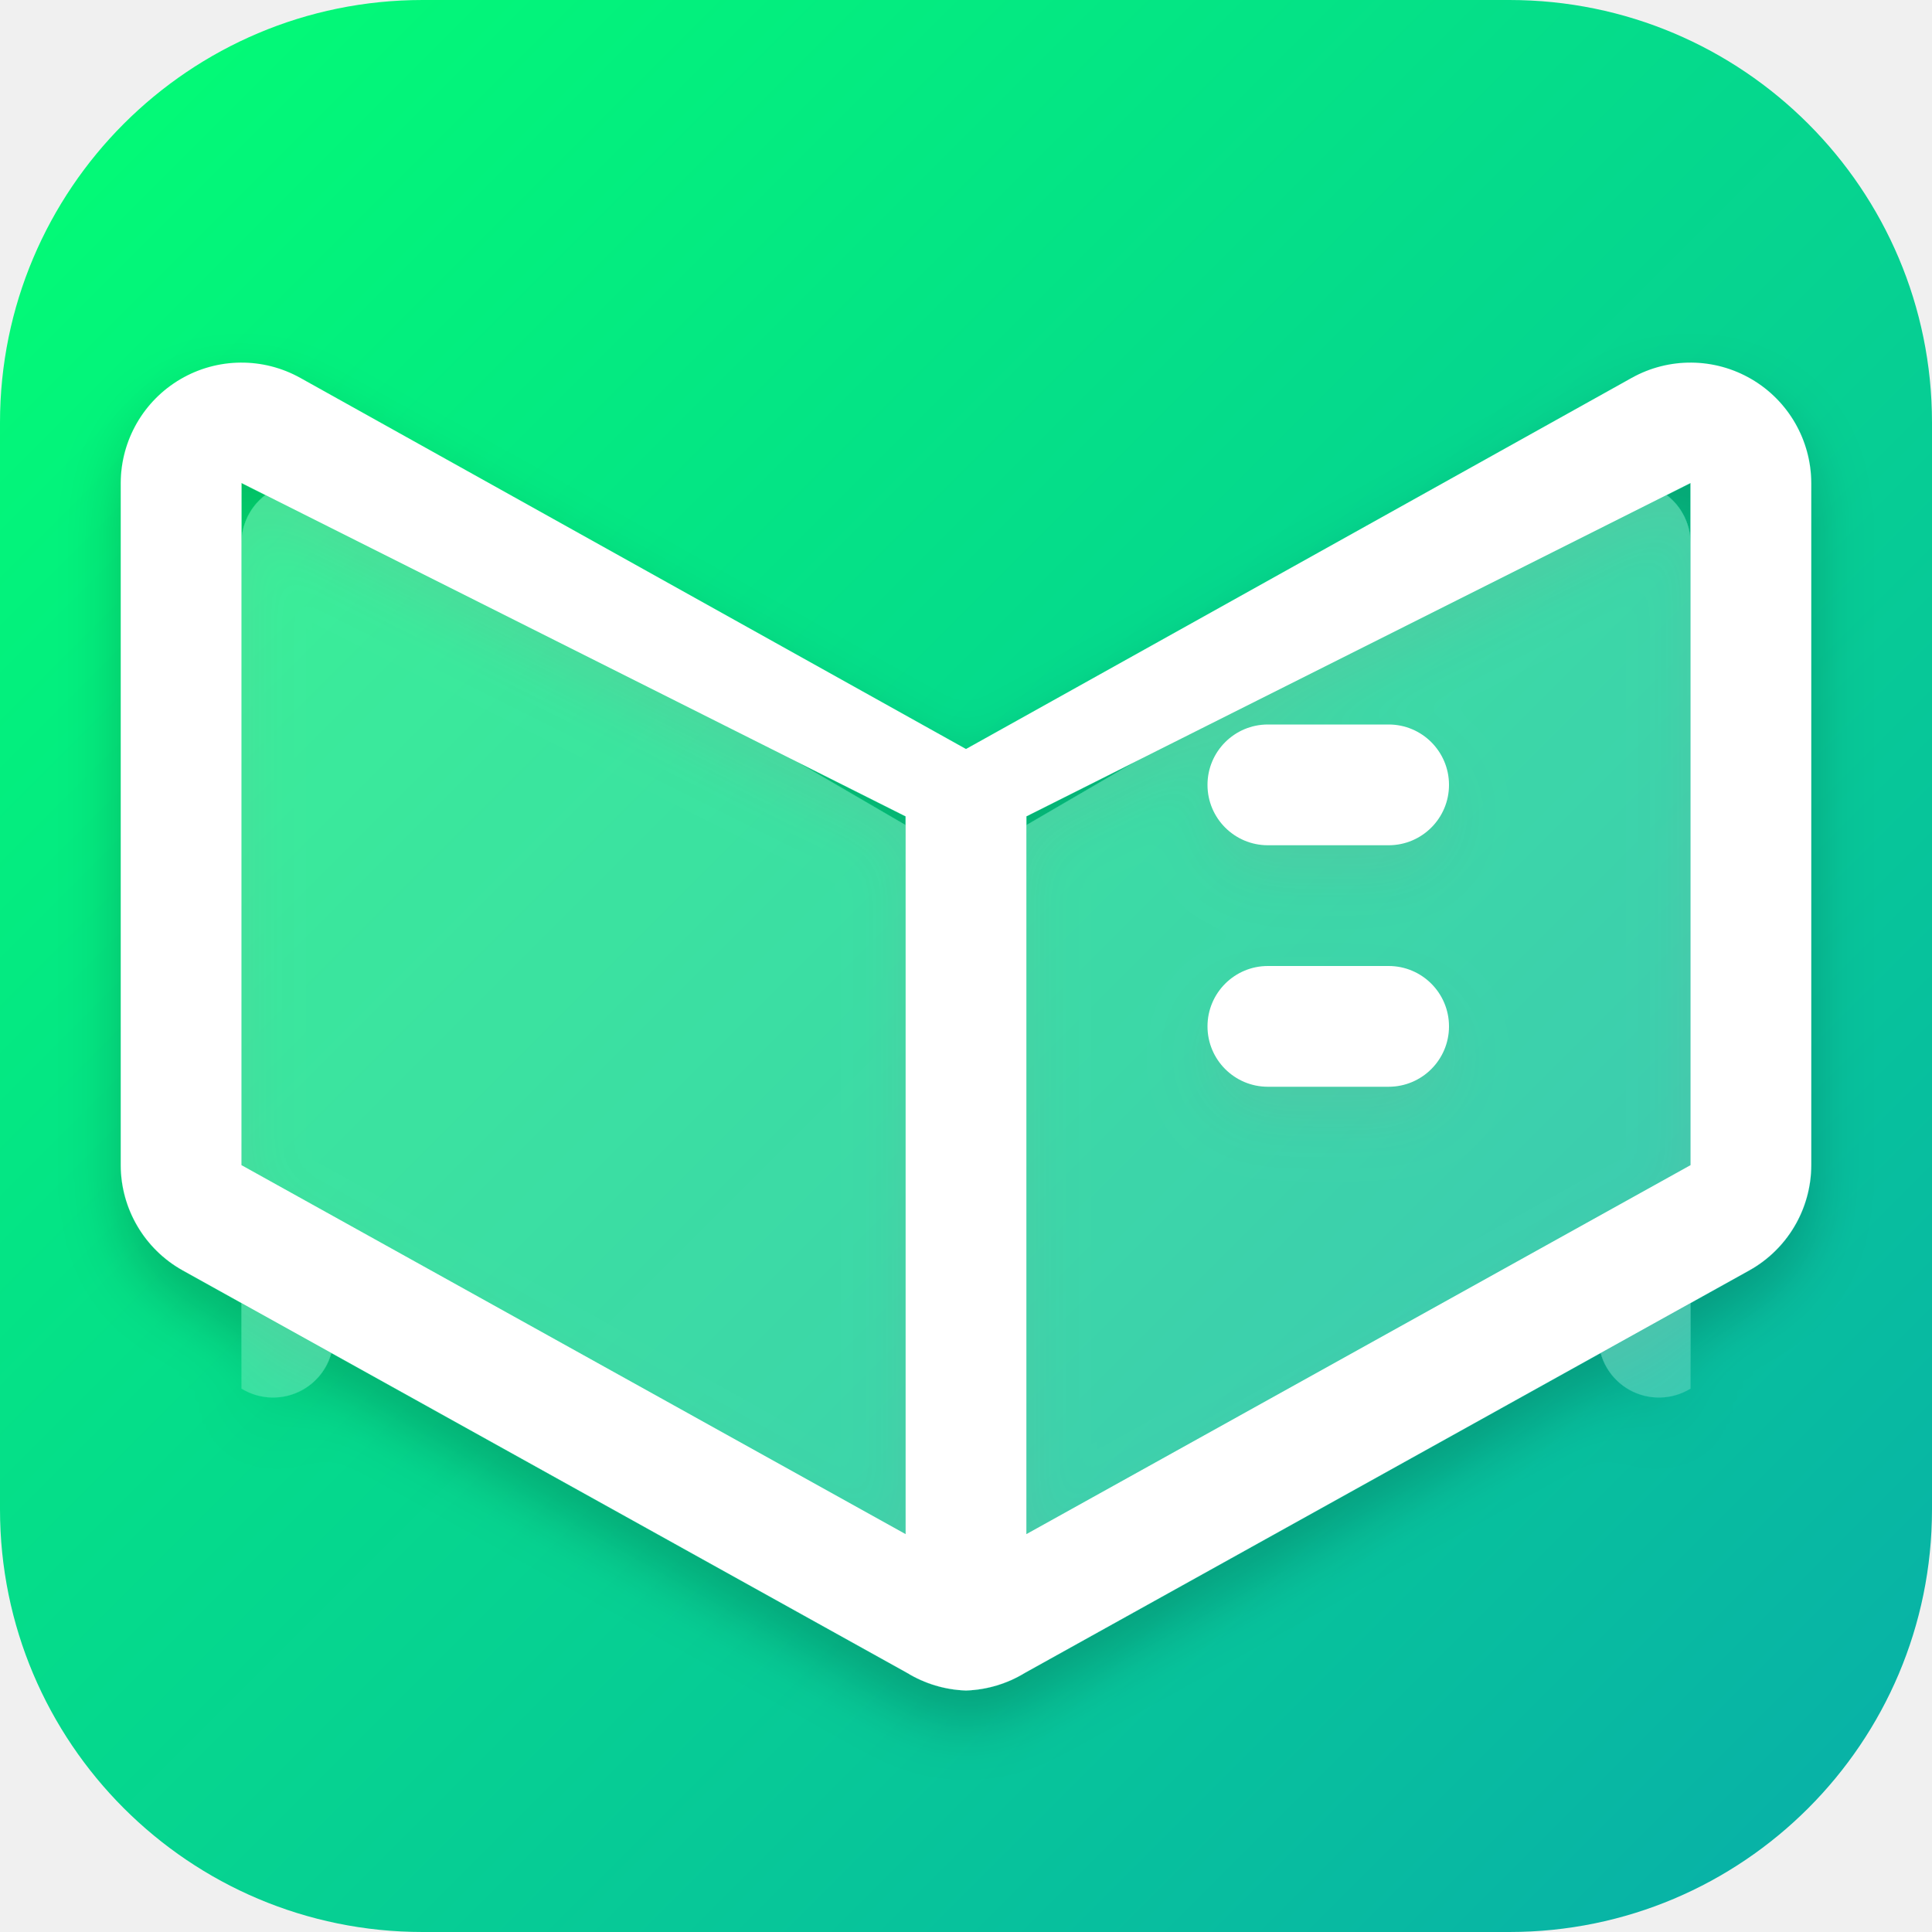
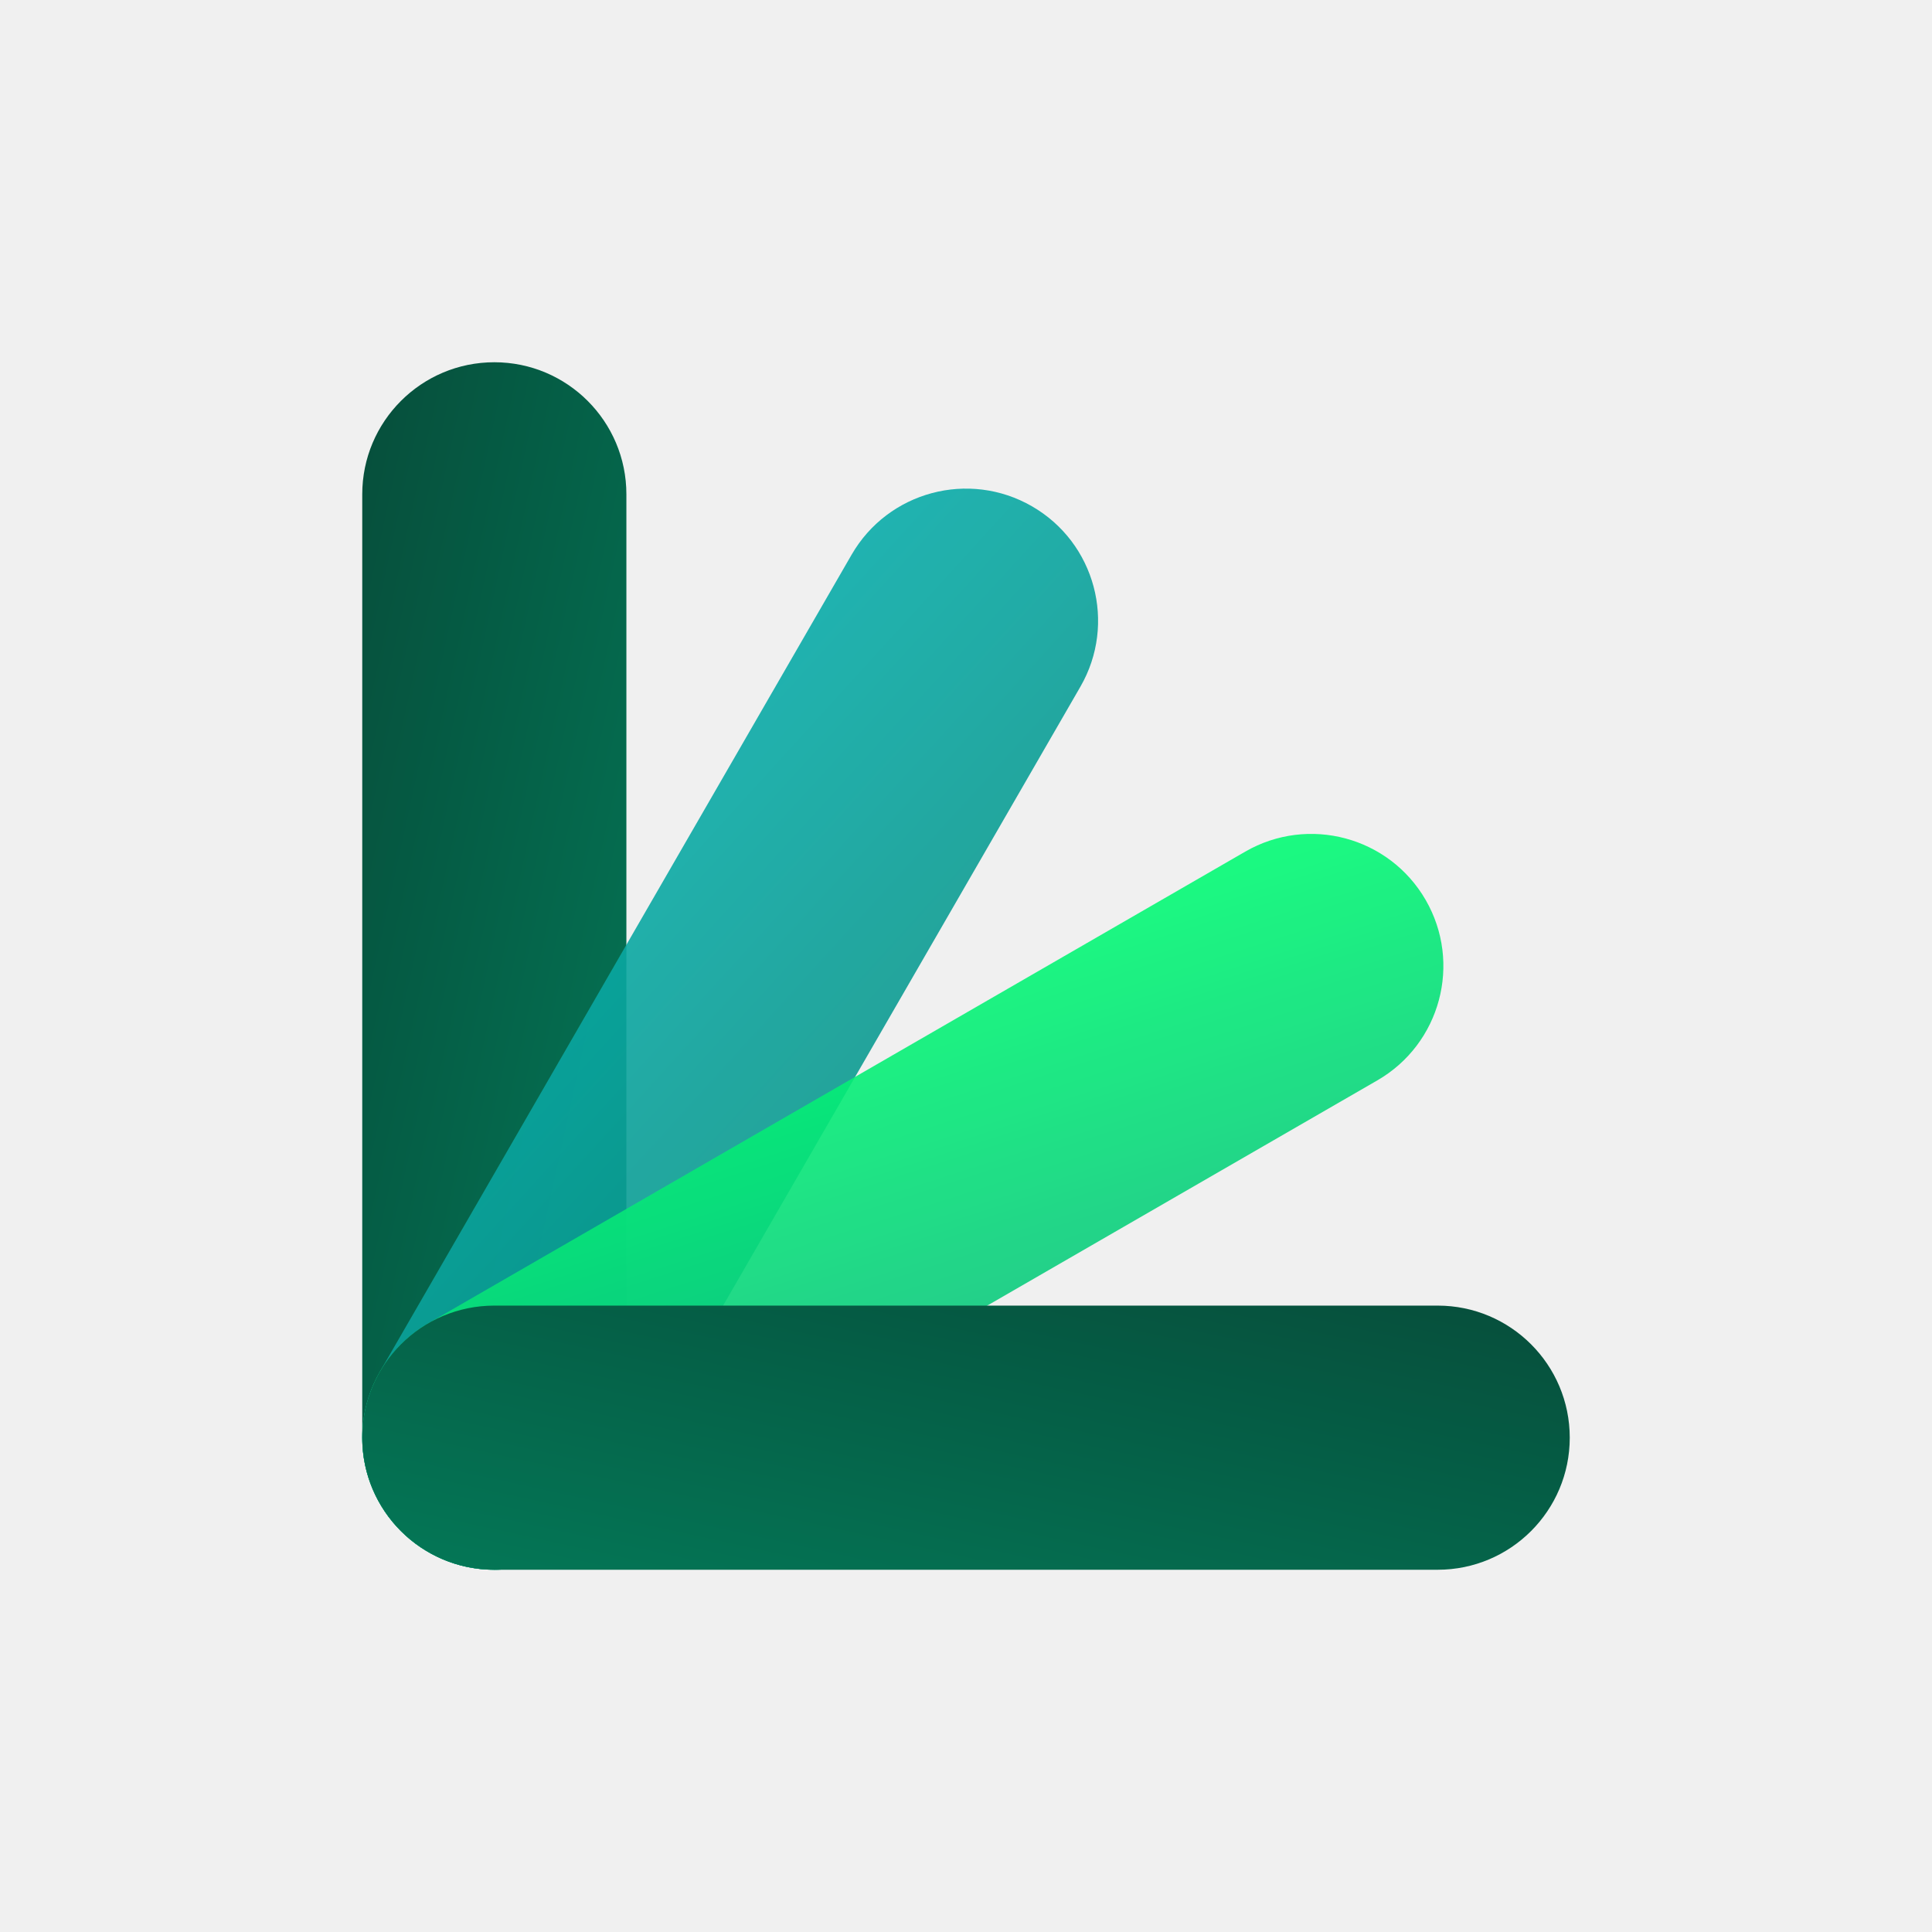
- <svg xmlns="http://www.w3.org/2000/svg" viewBox="0 0 256 256">
+ <svg xmlns="http://www.w3.org/2000/svg" viewBox="0 0 512 512" width="100%" height="100%">
  <defs>
-     <linearGradient id="grad" x1="0%" y1="0%" x2="100%" y2="100%">
+     <linearGradient id="gradCover" x1="0%" y1="0%" x2="100%" y2="100%">
+       <stop offset="0%" stop-color="#064e3b" />
+       <stop offset="100%" stop-color="#047857" />
+     </linearGradient>
+     <linearGradient id="gradPage1" x1="0%" y1="0%" x2="100%" y2="100%">
+       <stop offset="0%" stop-color="#09ADAA" />
+       <stop offset="100%" stop-color="#0d9488" />
+     </linearGradient>
+     <linearGradient id="gradPage2" x1="0%" y1="0%" x2="100%" y2="100%">
      <stop offset="0%" stop-color="#02FF73" />
-       <stop offset="100%" stop-color="#09ADAA" />
+       <stop offset="100%" stop-color="#10b981" />
    </linearGradient>
-     <filter id="shadow" x="-10%" y="-10%" width="120%" height="120%">
-       <feDropShadow dx="0" dy="4" stdDeviation="4" flood-opacity="0.2" />
-     </filter>
  </defs>
-   <rect width="256" height="256" rx="56" fill="url(#grad)" />
-   <g filter="url(#shadow)">
-     <path d="M224,184V72a8,8,0,0,0-12.18-6.84L128,114V224l83.82-46.84A8,8,0,0,0,224,184ZM32,184V72a8,8,0,0,1,12.18-6.84L128,114V224L44.18,177.16A8,8,0,0,1,32,184Z" fill="#ffffff" opacity="0.2" />
-     <path d="M231.81,168.32l-96,53.34A16,16,0,0,1,128,224h0a16,16,0,0,1-7.81-2.34l-96-53.34A16,16,0,0,1,16,154.39V64a16,16,0,0,1,23.82-13.91L128,99.25l88.18-49.16A16,16,0,0,1,240,64v90.39A16,16,0,0,1,231.81,168.32ZM32,64v90.39L120,203.28V108.17ZM224,154.39V64L136,108.17V203.28ZM192,104a8,8,0,0,0-8-8H168a8,8,0,0,0,0,16h16A8,8,0,0,0,192,104Zm0,32a8,8,0,0,0-8-8H168a8,8,0,0,0,0,16h16A8,8,0,0,0,192,136Z" fill="#ffffff" />
+   <g transform="translate(16, 16)">
+     <rect x="80" y="80" width="70" height="320" rx="35" fill="url(#gradCover)" />
+     <g transform="rotate(30, 115, 365)">
+       <rect x="80" y="80" width="70" height="320" rx="35" fill="url(#gradPage1)" opacity="0.9" />
+     </g>
+     <g transform="rotate(60, 115, 365)">
+       <rect x="80" y="80" width="70" height="320" rx="35" fill="url(#gradPage2)" opacity="0.9" />
+     </g>
+     <g transform="rotate(90, 115, 365)">
+       <rect x="80" y="80" width="70" height="320" rx="35" fill="url(#gradCover)" />
+     </g>
  </g>
</svg>
